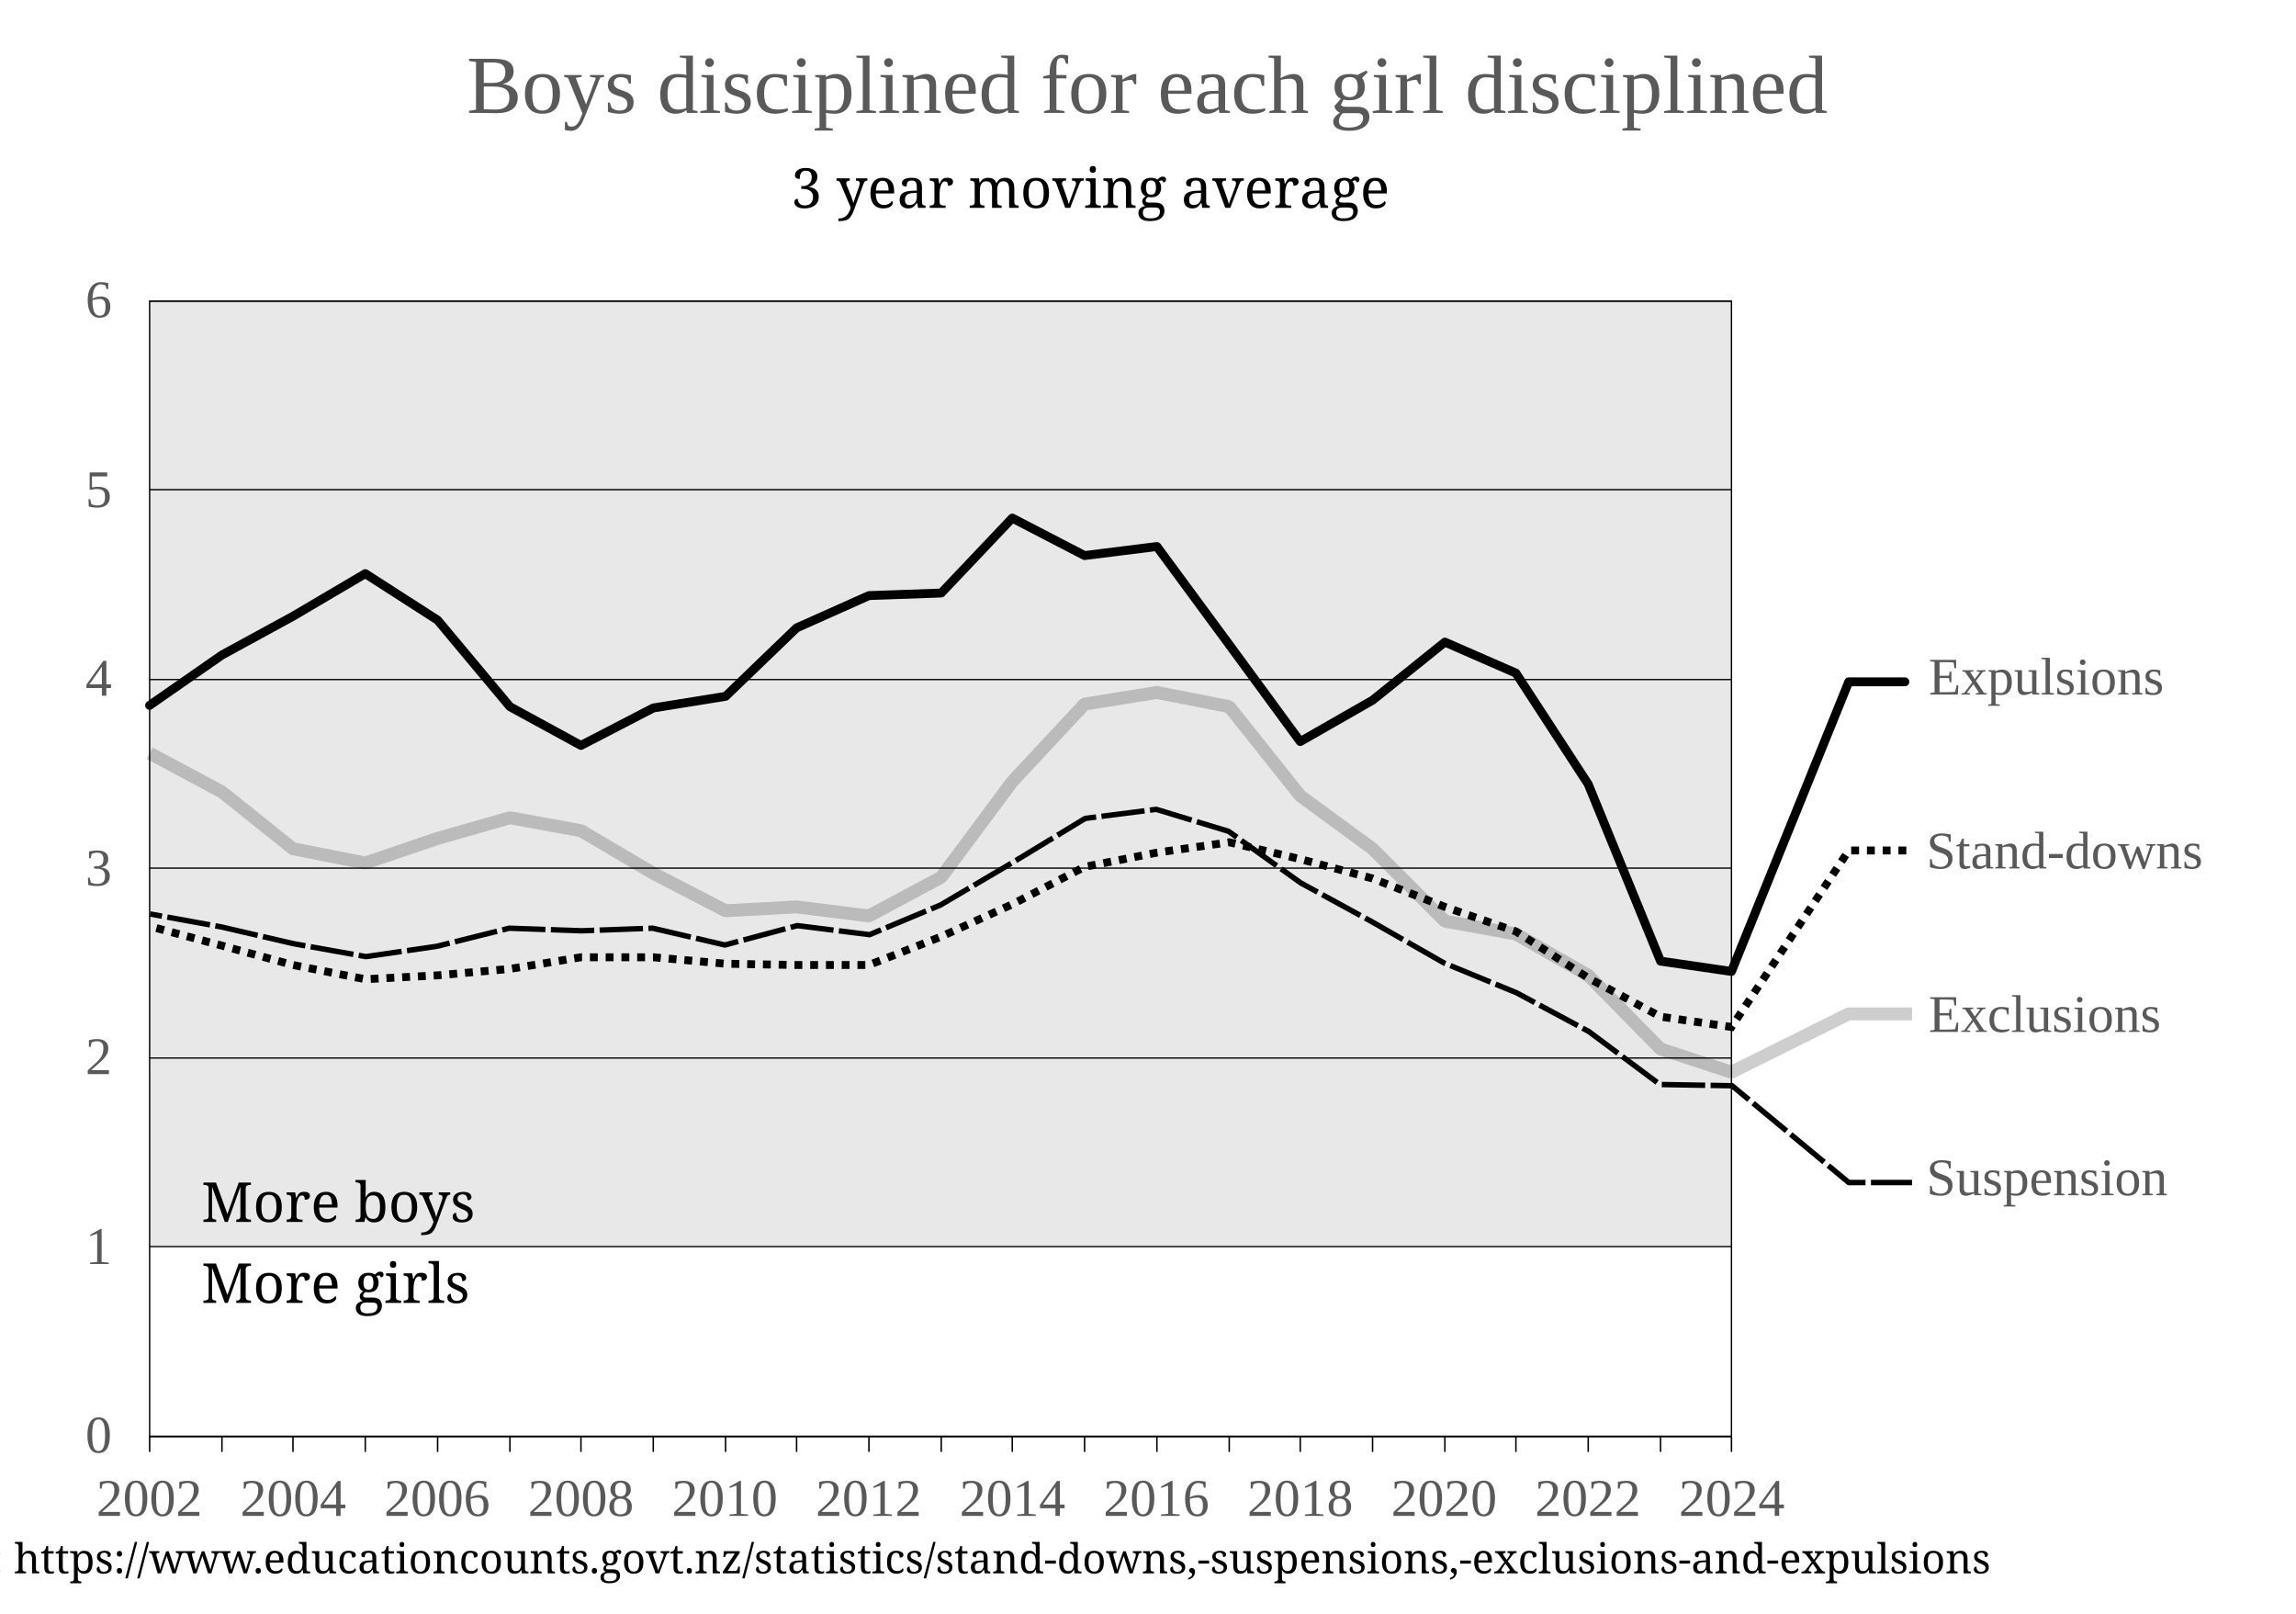
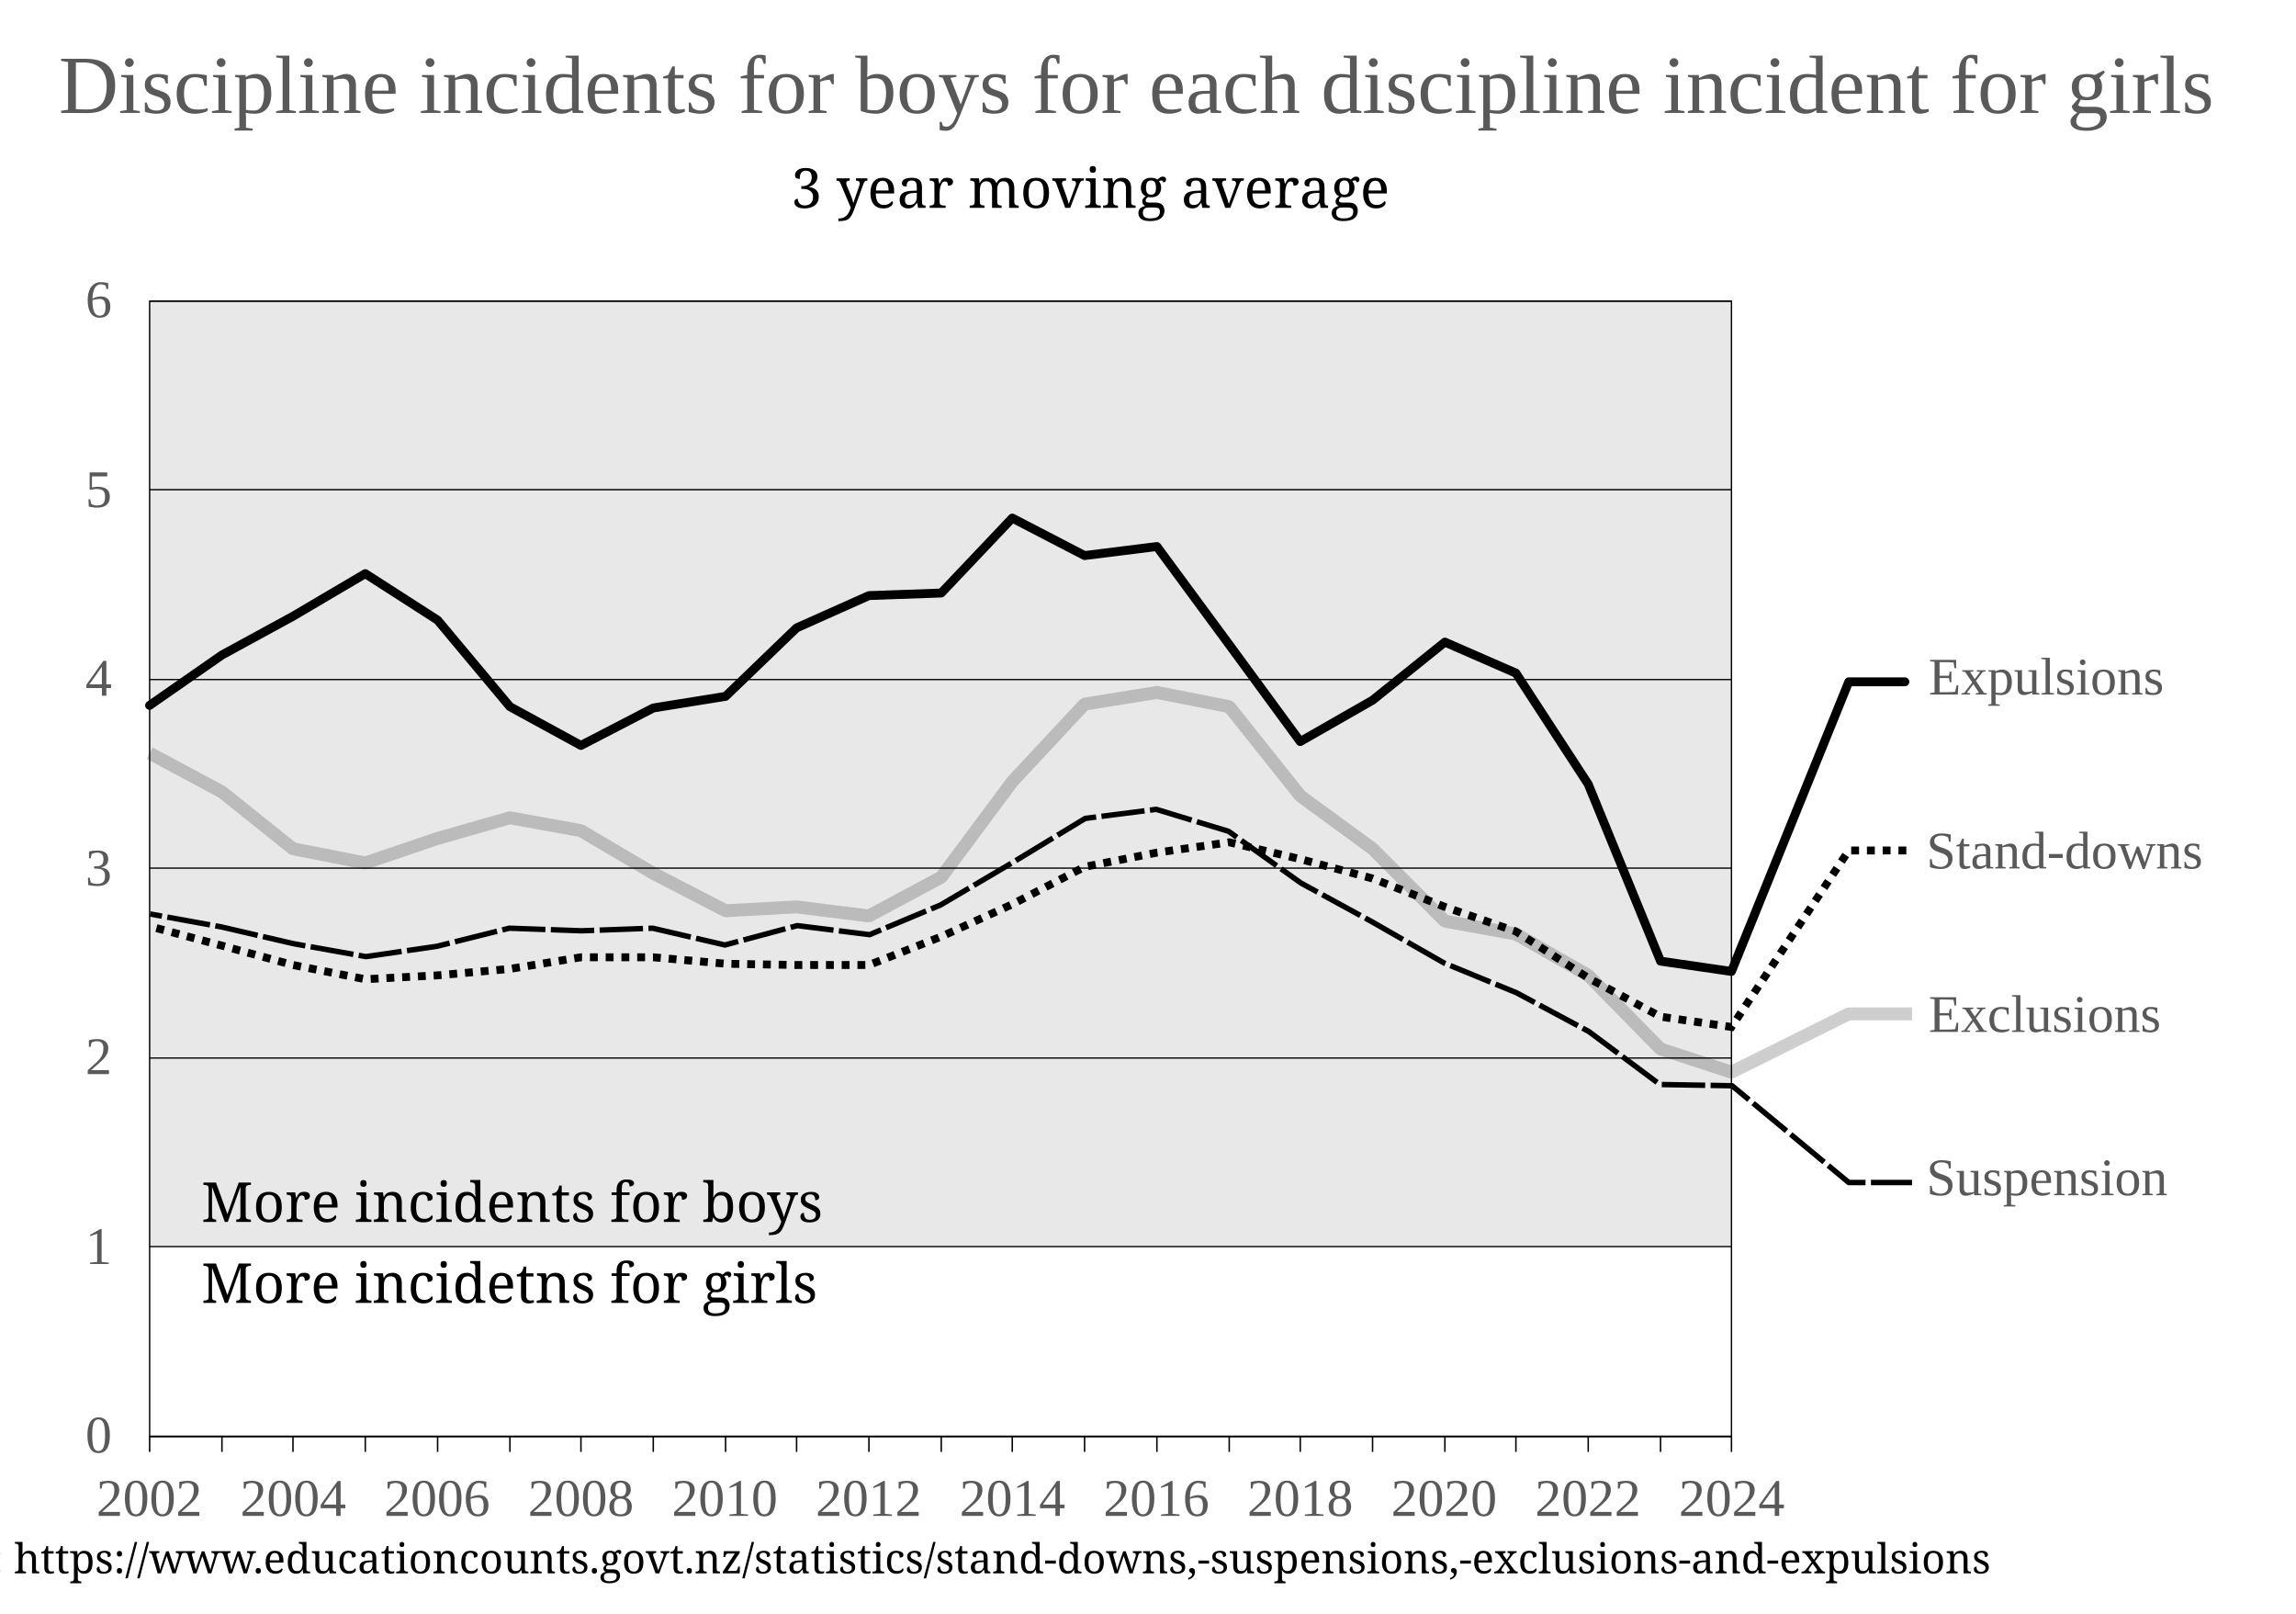
<svg xmlns="http://www.w3.org/2000/svg" width="1778" height="1249" xml:space="preserve" overflow="hidden" version="1.1" id="svg60">
  <defs id="defs6">
    <rect x="-139.643" y="-128.561" width="1950.576" height="1482.881" id="rect84" />
    <clipPath id="clip1">
      <rect x="1041" y="329" width="1340" height="882" id="rect2" />
    </clipPath>
    <clipPath id="clip2">
      <rect x="1041" y="329" width="1336" height="879" id="rect3" />
    </clipPath>
    <clipPath id="clip3">
      <rect x="1041" y="329" width="1336" height="879" id="rect4" />
    </clipPath>
    <clipPath id="clip4">
      <rect x="1041" y="329" width="1336" height="879" id="rect5" />
    </clipPath>
    <clipPath id="clip5">
      <rect x="1041" y="329" width="1336" height="879" id="rect6" />
    </clipPath>
    <clipPath clipPathUnits="userSpaceOnUse" id="clipPath60">
      <rect x="948" y="160" width="2091" height="1152" id="rect60" />
    </clipPath>
    <clipPath clipPathUnits="userSpaceOnUse" id="clipPath61">
      <rect x="948" y="160" width="2091" height="1152" id="rect61" />
    </clipPath>
    <clipPath clipPathUnits="userSpaceOnUse" id="clipPath62">
      <rect x="948" y="160" width="2091" height="1152" id="rect62" />
    </clipPath>
    <clipPath clipPathUnits="userSpaceOnUse" id="clipPath63">
      <rect x="948" y="160" width="2091" height="1152" id="rect63" />
    </clipPath>
    <clipPath clipPathUnits="userSpaceOnUse" id="clipPath64">
      <rect x="948" y="160" width="2091" height="1152" id="rect64" />
    </clipPath>
    <clipPath clipPathUnits="userSpaceOnUse" id="clipPath65">
      <rect x="948" y="160" width="2091" height="1152" id="rect65" />
    </clipPath>
    <clipPath clipPathUnits="userSpaceOnUse" id="clipPath66">
      <rect x="948" y="160" width="2091" height="1152" id="rect66" />
    </clipPath>
    <clipPath clipPathUnits="userSpaceOnUse" id="clipPath67">
      <rect x="948" y="160" width="2091" height="1152" id="rect67" />
    </clipPath>
    <clipPath clipPathUnits="userSpaceOnUse" id="clipPath68">
      <rect x="948" y="160" width="2091" height="1152" id="rect68" />
    </clipPath>
    <clipPath clipPathUnits="userSpaceOnUse" id="clipPath69">
      <rect x="948" y="160" width="2091" height="1152" id="rect69" />
    </clipPath>
    <clipPath clipPathUnits="userSpaceOnUse" id="clipPath70">
      <rect x="948" y="160" width="2091" height="1152" id="rect70" />
    </clipPath>
    <clipPath clipPathUnits="userSpaceOnUse" id="clipPath71">
      <rect x="948" y="160" width="2091" height="1152" id="rect71" />
    </clipPath>
    <clipPath clipPathUnits="userSpaceOnUse" id="clipPath72">
      <rect x="948" y="160" width="2091" height="1152" id="rect72" />
    </clipPath>
    <clipPath clipPathUnits="userSpaceOnUse" id="clipPath73">
      <rect x="948" y="160" width="2091" height="1152" id="rect73" />
    </clipPath>
    <clipPath clipPathUnits="userSpaceOnUse" id="clipPath74">
      <rect x="948" y="160" width="2091" height="1152" id="rect74" />
    </clipPath>
    <clipPath clipPathUnits="userSpaceOnUse" id="clipPath75">
      <rect x="948" y="160" width="2091" height="1152" id="rect75" />
    </clipPath>
    <clipPath clipPathUnits="userSpaceOnUse" id="clipPath76">
      <rect x="948" y="160" width="2091" height="1152" id="rect76" />
    </clipPath>
    <clipPath clipPathUnits="userSpaceOnUse" id="clipPath77">
      <rect x="948" y="160" width="2091" height="1152" id="rect77" />
    </clipPath>
    <clipPath clipPathUnits="userSpaceOnUse" id="clipPath78">
      <rect x="948" y="160" width="2091" height="1152" id="rect78" />
    </clipPath>
    <clipPath clipPathUnits="userSpaceOnUse" id="clipPath79">
      <rect x="948" y="160" width="2091" height="1152" id="rect79" />
    </clipPath>
  </defs>
  <rect style="fill:#e8e8e8;fill-opacity:1;stroke:none;stroke-width:4.022;stroke-linecap:butt;stroke-linejoin:bevel;stroke-dasharray:32.173, 4.022;stroke-dashoffset:0;stroke-opacity:1" id="rect80" width="1224.96" height="732.04" x="115.872" y="233.1" />
  <g id="g8" transform="matrix(0.9168862,0,0,1,-839.0647,-96.4)" clip-path="url(#clipPath78)" style="fill:none;stroke:#000000;stroke-opacity:1">
    <rect x="1041.5" y="329.5" width="1336" height="879" stroke="#000000" stroke-width="1.146" stroke-linejoin="round" stroke-miterlimit="10" stroke-opacity="0.949" fill="none" id="rect8" style="fill:none;stroke:#000000;stroke-opacity:1" />
  </g>
  <g id="g7" transform="matrix(0.9168863,0,0,1,-839.0648,-96.4)" clip-path="url(#clipPath79)" style="stroke:#000000;stroke-width:1;stroke-dasharray:none;stroke-opacity:1">
    <path d="m 1041.5,1061.54 h 1336 m -1336,-146.01 h 1336 m -1336,-147.005 h 1336 m -1336,-146.004 h 1336 m -1336,-147.005 h 1336 M 1041.5,329.5 h 1336" stroke="#000000" stroke-width="0" stroke-linejoin="round" stroke-miterlimit="10" fill="none" id="path7" style="stroke:#000000;stroke-width:1;stroke-dasharray:none;stroke-opacity:1" />
  </g>
  <g id="g9" transform="matrix(0.9168862,0,0,1,-839.0647,-96.4)" clip-path="url(#clipPath77)">
    <path d="m 1041.5,1208.5 h 1336" stroke="#000000" stroke-width="1.146" stroke-linejoin="round" stroke-miterlimit="10" fill="none" fill-rule="evenodd" id="path8" />
  </g>
  <g id="g10" transform="translate(-1036.668,-96.4)" clip-path="url(#clipPath76)" style="stroke:#000000;stroke-opacity:1">
    <path d="m 1152.54,1208.5 v 12 m 56,-12 v 12 m 55,-12 v 12 m 56,-12 v 12 m 56.01,-12 v 12 m 56,-12 v 12 m 55,-12 v 12 m 56,-12 v 12 m 56,-12 v 12 m 55,-12 v 12 m 56.01,-12 v 12 m 56,-12 v 12 m 55,-12 v 12 m 56,-12 v 12 m 56,-12 v 12 m 56.01,-12 v 12 m 55,-12 v 12 m 56,-12 v 12 m 56,-12 v 12 m 55,-12 v 12 m 56,-12 v 12 m 56.01,-12 v 12 m 54.92,-12 v 12" stroke="#000000" stroke-width="1.146" stroke-linejoin="round" stroke-miterlimit="10" fill="none" id="path9" style="stroke:#000000;stroke-opacity:1" />
  </g>
  <g clip-path="url(#clipPath70)" id="g16" transform="translate(-1036.668,-96.4)" style="stroke:#000000;stroke-width:4.2;stroke-linecap:butt;stroke-dasharray:33.6, 4.2;stroke-dashoffset:24.36;stroke-opacity:1">
    <path d="m 1153,804.026 55.04,10.001 56,13 56,10 55.01,-8 56,-14 56,2 55,-2 56,13 56,-15 56.01,7 55,-23.001 56,-33.001 56,-34.001 55,-7.024 56.01,17.024 56,40.002 55,30.001 56,32.001 56,23 56,30.001 55.01,41.002 55.92,0.969 90.326,74.915 h 49" stroke="#00b0f0" stroke-width="8.021" stroke-linecap="round" stroke-linejoin="round" stroke-miterlimit="10" fill="none" id="path15" style="stroke:#000000;stroke-width:4.2;stroke-linecap:butt;stroke-dasharray:33.6, 4.2;stroke-dashoffset:24.36;stroke-opacity:1" />
  </g>
  <g clip-path="url(#clipPath69)" id="g17" transform="translate(-1036.668,-96.4)" style="stroke:#000000;stroke-width:10;stroke-linecap:butt;stroke-linejoin:bevel;stroke-dasharray:none;stroke-dashoffset:0;stroke-opacity:0.195">
    <path d="m 1152.5,679.522 56.04,30.001 55,44.002 56,11 56.01,-19 56,-16.001 55,10 56,33.002 56,29 55,-3 56.01,7.001 56,-30.001 55,-74.003 56,-60.002 56,-9.021 56.01,11.021 55,69.003 56,41.001 56,56.002 55,10 56,32.001 56.01,57.002 54.92,17.97 90.826,-45.152 h 49" stroke="#d1d1d1" stroke-width="12.604" stroke-linecap="round" stroke-linejoin="round" stroke-miterlimit="10" fill="none" id="path16" style="stroke:#000000;stroke-width:10;stroke-linecap:butt;stroke-linejoin:bevel;stroke-dasharray:none;stroke-dashoffset:0;stroke-opacity:0.195" />
  </g>
  <g clip-path="url(#clipPath71)" id="g15" transform="translate(-1036.668,-96.4)" style="stroke:#000000;stroke-width:6.1;stroke-linecap:butt;stroke-linejoin:miter;stroke-dasharray:6.1, 6.1;stroke-dashoffset:6.71;stroke-opacity:1">
    <path d="m 1152.5,813.527 56.04,15 55,15.001 56,11 56.01,-3 56,-5 55,-9 h 56 l 56,5 55,1 h 56.01 l 56,-22.001 55,-25.001 56,-29.001 56,-11 56.01,-8.025 55,13.025 56,15.001 56,22 55,19.001 56,36.001 56.01,30.001 54.92,7.971 90.826,-136.645 h 45.675" stroke="#ff0000" stroke-width="9.167" stroke-linecap="square" stroke-linejoin="round" stroke-miterlimit="10" fill="none" id="path14" style="stroke:#000000;stroke-width:6.1;stroke-linecap:butt;stroke-linejoin:miter;stroke-dasharray:6.1, 6.1;stroke-dashoffset:6.71;stroke-opacity:1" />
  </g>
  <g clip-path="url(#clipPath68)" id="g18" transform="translate(-1036.668,-96.4)">
    <path d="m 1152.5,642.521 56.04,-39.001 55,-30.001 56,-33.001 56.01,36.001 56,67.002 55,30.001 56,-29.001 56,-9 55,-53.002 56.01,-25.001 56,-2 55,-58.018 56,29.017 56,-7 56.01,76.003 55,75.002 56,-32.001 56,-45.001 55,24 56,86.003 56.01,137.005 54.92,7.972 90.826,-224.242 h 43.459" stroke="#000000" stroke-width="6.875" stroke-linecap="round" stroke-linejoin="round" stroke-miterlimit="10" fill="none" id="path17" />
  </g>
  <g id="g19" transform="translate(-919.304,-96.4)">
    <text fill="#595959" font-family="'Times New Roman', 'Times New Roman_MSFontService', sans-serif" font-weight="400" font-size="41px" transform="translate(985.448,1221)" id="text18">0</text>
  </g>
  <g id="g20" transform="translate(-919.304,-96.4)">
    <text fill="#595959" font-family="'Times New Roman', 'Times New Roman_MSFontService', sans-serif" font-weight="400" font-size="41px" transform="translate(985.448,1075)" id="text19">1</text>
  </g>
  <g id="g21" transform="translate(-919.304,-96.4)">
    <text fill="#595959" font-family="'Times New Roman', 'Times New Roman_MSFontService', sans-serif" font-weight="400" font-size="41px" transform="translate(985.448,928)" id="text20">2</text>
  </g>
  <g id="g22" transform="translate(-919.304,-96.4)">
    <text fill="#595959" font-family="'Times New Roman', 'Times New Roman_MSFontService', sans-serif" font-weight="400" font-size="41px" transform="translate(985.448,782)" id="text21">3</text>
  </g>
  <g id="g23" transform="translate(-919.304,-96.4)">
    <text fill="#595959" font-family="'Times New Roman', 'Times New Roman_MSFontService', sans-serif" font-weight="400" font-size="41px" transform="translate(985.448,635)" id="text22">4</text>
  </g>
  <g id="g24" transform="translate(-919.304,-96.4)">
    <text fill="#595959" font-family="'Times New Roman', 'Times New Roman_MSFontService', sans-serif" font-weight="400" font-size="41px" transform="translate(985.448,489)" id="text23">5</text>
  </g>
  <g id="g25" transform="translate(-919.304,-96.4)">
    <text fill="#595959" font-family="'Times New Roman', 'Times New Roman_MSFontService', sans-serif" font-weight="400" font-size="41px" transform="translate(985.448,342)" id="text24">6</text>
  </g>
  <g id="g27" transform="translate(-1036.668,-96.4)">
    <text fill="#595959" font-family="'Times New Roman', 'Times New Roman_MSFontService', sans-serif" font-weight="400" font-size="41px" transform="translate(1111.31,1270)" id="text26">2002</text>
  </g>
  <g id="g28" transform="translate(-1036.668,-96.4)">
    <text fill="#595959" font-family="'Times New Roman', 'Times New Roman_MSFontService', sans-serif" font-weight="400" font-size="41px" transform="translate(1222.72,1270)" id="text27">2004</text>
  </g>
  <g id="g29" transform="translate(-1036.668,-96.4)">
    <text fill="#595959" font-family="'Times New Roman', 'Times New Roman_MSFontService', sans-serif" font-weight="400" font-size="41px" transform="translate(1334.12,1270)" id="text28">2006</text>
  </g>
  <g id="g30" transform="translate(-1036.668,-96.4)">
    <text fill="#595959" font-family="'Times New Roman', 'Times New Roman_MSFontService', sans-serif" font-weight="400" font-size="41px" transform="translate(1445.52,1270)" id="text29">2008</text>
  </g>
  <g id="g31" transform="translate(-1036.668,-96.4)">
    <text fill="#595959" font-family="'Times New Roman', 'Times New Roman_MSFontService', sans-serif" font-weight="400" font-size="41px" transform="translate(1556.92,1270)" id="text30">2010</text>
  </g>
  <g id="g32" transform="translate(-1036.668,-96.4)">
    <text fill="#595959" font-family="'Times New Roman', 'Times New Roman_MSFontService', sans-serif" font-weight="400" font-size="41px" transform="translate(1668.33,1270)" id="text31">2012</text>
  </g>
  <g id="g33" transform="translate(-1036.668,-96.4)">
    <text fill="#595959" font-family="'Times New Roman', 'Times New Roman_MSFontService', sans-serif" font-weight="400" font-size="41px" transform="translate(1779.73,1270)" id="text32">2014</text>
  </g>
  <g id="g34" transform="translate(-1036.668,-96.4)">
    <text fill="#595959" font-family="'Times New Roman', 'Times New Roman_MSFontService', sans-serif" font-weight="400" font-size="41px" transform="translate(1891.13,1270)" id="text33">2016</text>
  </g>
  <g id="g35" transform="translate(-1036.668,-96.4)">
    <text fill="#595959" font-family="'Times New Roman', 'Times New Roman_MSFontService', sans-serif" font-weight="400" font-size="41px" transform="translate(2002.53,1270)" id="text34">2018</text>
  </g>
  <g id="g36" transform="translate(-1036.668,-96.4)">
    <text fill="#595959" font-family="'Times New Roman', 'Times New Roman_MSFontService', sans-serif" font-weight="400" font-size="41px" transform="translate(2113.94,1270)" id="text35">2020</text>
  </g>
  <g id="g37" transform="translate(-1036.668,-96.4)">
    <text fill="#595959" font-family="'Times New Roman', 'Times New Roman_MSFontService', sans-serif" font-weight="400" font-size="41px" transform="translate(2225.34,1270)" id="text36">2022</text>
  </g>
  <g id="g38" transform="translate(-1036.668,-96.4)">
    <text fill="#595959" font-family="'Times New Roman', 'Times New Roman_MSFontService', sans-serif" font-weight="400" font-size="41px" transform="translate(2336.74,1270)" id="text37">2024</text>
  </g>
-   <g id="g39" transform="translate(-1131.546,-167.5632)">
-     <text fill="#595959" font-family="'Times New Roman', 'Times New Roman_MSFontService', sans-serif" font-weight="400" font-size="64px" transform="translate(1493.39,255)" id="text38" x="526.547" y="0" style="text-align:center;text-anchor:middle">Boys disciplined for each girl disciplined</text>
+   <g id="g39" transform="translate(-1129.003,-167.5632)">
+     <text fill="#595959" font-family="'Times New Roman', 'Times New Roman_MSFontService', sans-serif" font-weight="400" font-size="64px" id="text38" x="2016.956" y="255" style="text-align:center;text-anchor:middle">Discipline incidents for boys for each discipline incident for girls </text>
  </g>
  <g id="g41" transform="translate(-1089.865,138.379)">
    <text fill="#595959" font-family="'Times New Roman', 'Times New Roman_MSFontService', sans-serif" font-weight="400" font-size="41px" transform="translate(2581.63,534)" id="text40">Stand-downs</text>
  </g>
  <g id="g43" transform="translate(-1089.865,300.3648)">
    <text fill="#595959" font-family="'Times New Roman', 'Times New Roman_MSFontService', sans-serif" font-weight="400" font-size="41px" transform="translate(2581.63,625)" id="text42">Suspension</text>
  </g>
  <g id="g45" transform="translate(-1088.143,82.90193)">
    <text fill="#595959" font-family="'Times New Roman', 'Times New Roman_MSFontService', sans-serif" font-weight="400" font-size="41px" transform="translate(2581.63,716)" id="text44">Exclusions</text>
  </g>
  <g id="g47" transform="translate(-1088.143,-269.2919)">
    <text fill="#595959" font-family="'Times New Roman', 'Times New Roman_MSFontService', sans-serif" font-weight="400" font-size="41px" transform="translate(2581.63,807)" id="text46">Expulsions</text>
  </g>
  <text xml:space="preserve" style="font-style:normal;font-variant:normal;font-weight:normal;font-stretch:normal;font-size:42.667px;font-family:serif;-inkscape-font-specification:serif;text-align:start;writing-mode:lr-tb;direction:ltr;text-anchor:start;fill:#000000;fill-opacity:1;stroke:none;stroke-width:4.2;stroke-linecap:butt;stroke-linejoin:bevel;stroke-dasharray:33.6, 4.2;stroke-dashoffset:0;stroke-opacity:1" x="155.914" y="946.016" id="text79">
-     <tspan id="tspan79" x="155.914" y="946.016">More boys</tspan>
+     <tspan id="tspan79" x="155.914" y="946.016">More incidents for boys</tspan>
  </text>
  <text xml:space="preserve" style="font-style:normal;font-variant:normal;font-weight:normal;font-stretch:normal;font-size:42.667px;font-family:serif;-inkscape-font-specification:serif;text-align:start;writing-mode:lr-tb;direction:ltr;text-anchor:start;fill:#000000;fill-opacity:1;stroke:none;stroke-width:4.2;stroke-linecap:butt;stroke-linejoin:bevel;stroke-dasharray:33.6, 4.2;stroke-dashoffset:0;stroke-opacity:1" x="155.914" y="1008.71" id="text80">
-     <tspan id="tspan80" x="155.914" y="1008.71">More girls</tspan>
+     <tspan id="tspan80" x="155.914" y="1008.71">More incidetns for girls</tspan>
  </text>
  <text xml:space="preserve" style="font-style:normal;font-variant:normal;font-weight:normal;font-stretch:normal;font-size:42.667px;font-family:serif;-inkscape-font-specification:serif;text-align:center;writing-mode:lr-tb;direction:ltr;text-anchor:middle;fill:#000000;fill-opacity:1;stroke:none;stroke-width:4.2;stroke-linecap:butt;stroke-linejoin:bevel;stroke-dasharray:6.1, 6.1;stroke-dashoffset:6.71;stroke-opacity:0.195" x="888.74" y="160.934" id="text81">
    <tspan x="888.74" y="160.934" id="tspan82">3 year moving aver<tspan style="text-align:center;text-anchor:middle" id="tspan85">age</tspan>
    </tspan>
  </text>
  <text xml:space="preserve" style="font-style:normal;font-variant:normal;font-weight:normal;font-stretch:normal;font-size:32px;font-family:serif;-inkscape-font-specification:serif;text-align:center;writing-mode:lr-tb;direction:ltr;text-anchor:middle;fill:#000000;fill-opacity:1;stroke:none;stroke-width:4.2;stroke-linecap:butt;stroke-linejoin:bevel;stroke-dasharray:6.1, 6.1;stroke-dashoffset:6.71;stroke-opacity:0.195" x="727.915" y="1218.092" id="text83">
    <tspan id="tspan83" x="727.915" y="1218.092">Source: https://www.educationcounts.govt.nz/statistics/stand-downs,-suspensions,-exclusions-and-expulsions</tspan>
  </text>
  <text xml:space="preserve" id="text84" style="font-style:normal;font-variant:normal;font-weight:normal;font-stretch:normal;font-size:32px;font-family:serif;-inkscape-font-specification:serif;text-align:start;writing-mode:lr-tb;direction:ltr;white-space:pre;shape-inside:url(#rect84);display:inline;fill:#000000;fill-opacity:1;stroke:none;stroke-width:4.2;stroke-linecap:butt;stroke-linejoin:bevel;stroke-dasharray:6.1, 6.1;stroke-dashoffset:6.71;stroke-opacity:0.195" transform="translate(0,23.11999)" />
</svg>
